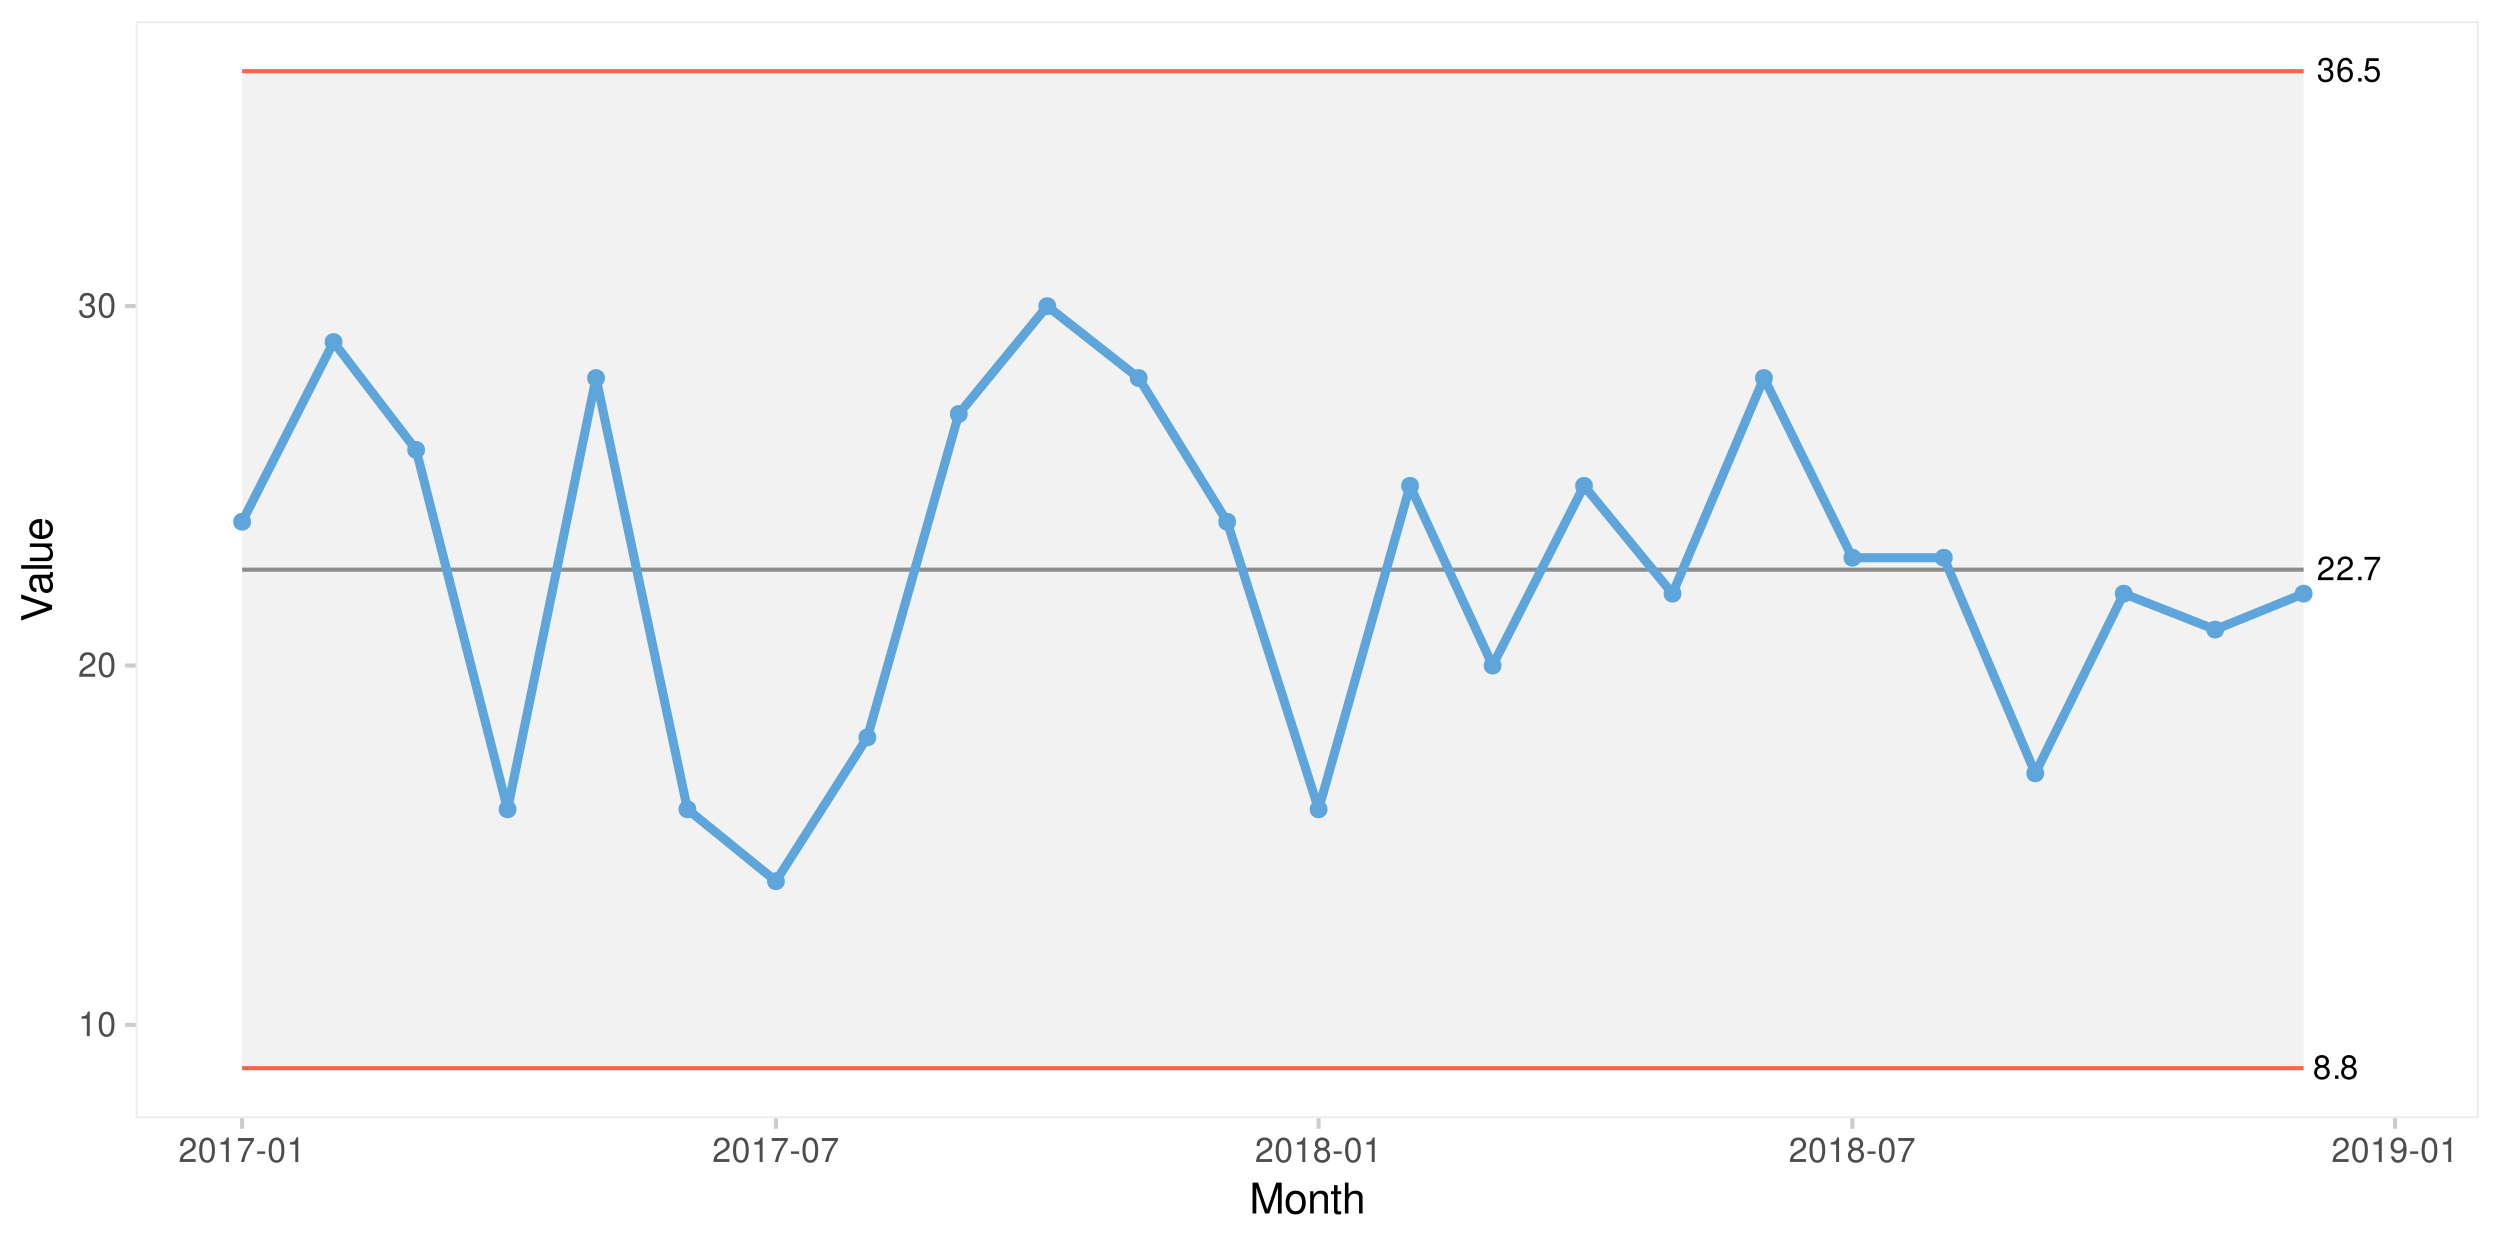
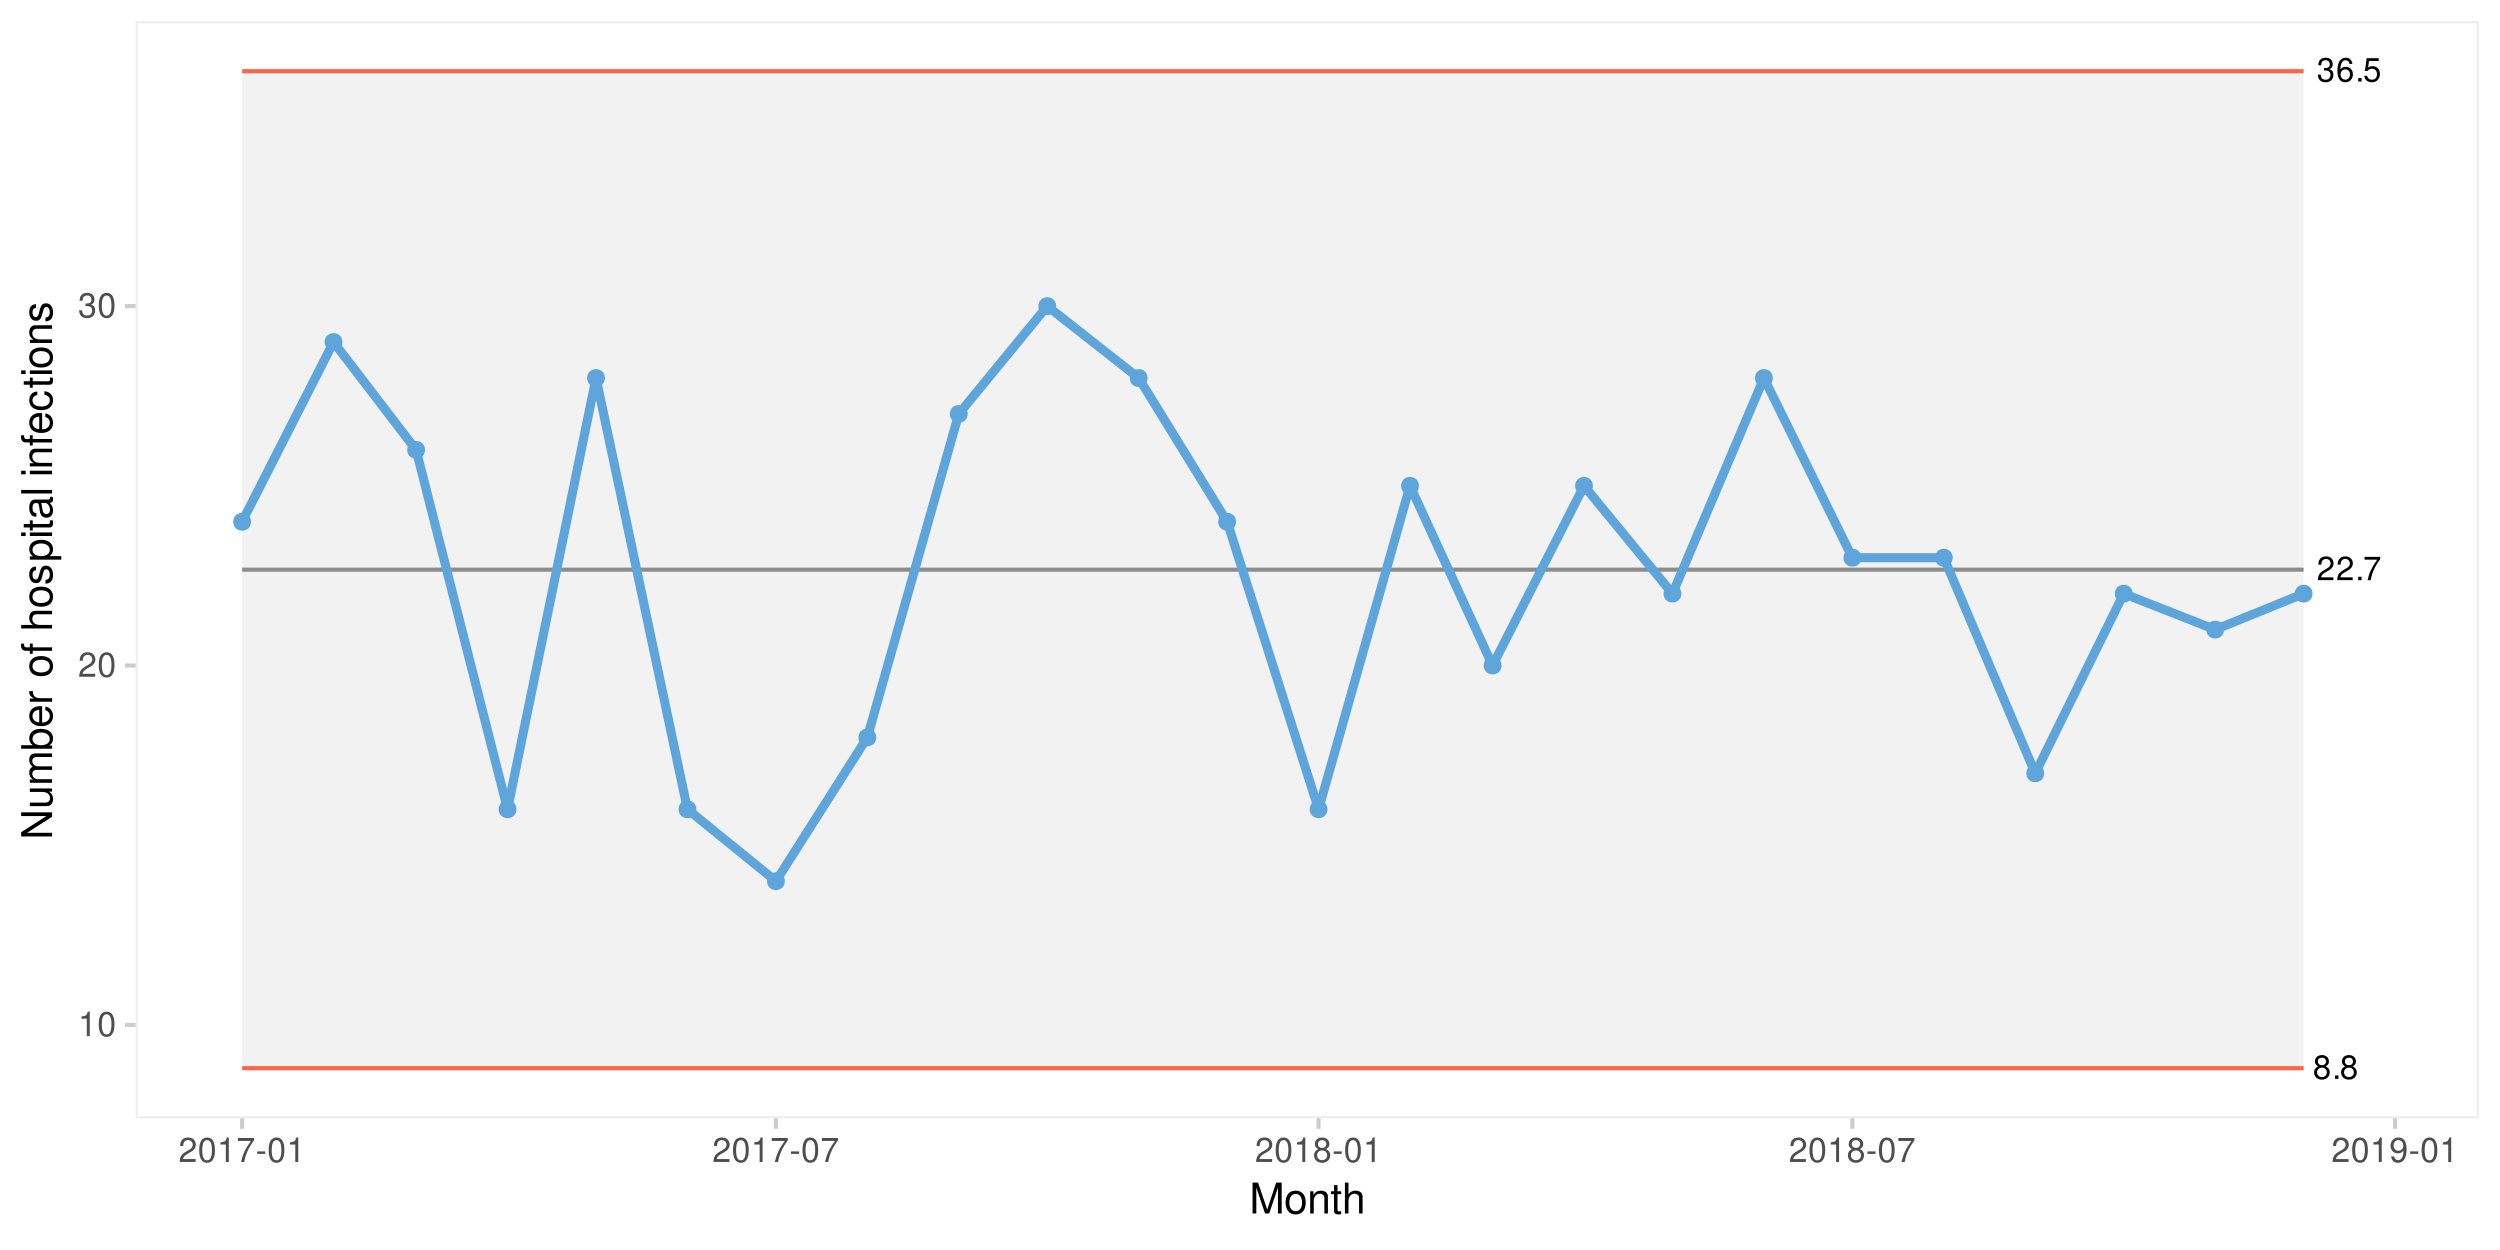
<svg xmlns="http://www.w3.org/2000/svg" xmlns:xlink="http://www.w3.org/1999/xlink" width="648" height="324" viewBox="0 0 648 324">
  <defs>
    <g>
      <g id="glyph-0-0">
        <path d="M 3.328 -3.25 C 3.969 -3.641 4.156 -3.938 4.156 -4.516 C 4.156 -5.5 3.422 -6.172 2.344 -6.172 C 1.281 -6.172 0.531 -5.5 0.531 -4.531 C 0.531 -3.938 0.719 -3.641 1.344 -3.25 C 0.656 -2.906 0.312 -2.391 0.312 -1.719 C 0.312 -0.594 1.141 0.203 2.344 0.203 C 3.547 0.203 4.375 -0.594 4.375 -1.719 C 4.375 -2.391 4.031 -2.906 3.328 -3.25 Z M 2.344 -5.5 C 2.984 -5.5 3.391 -5.125 3.391 -4.5 C 3.391 -3.922 2.984 -3.547 2.344 -3.547 C 1.703 -3.547 1.297 -3.922 1.297 -4.516 C 1.297 -5.125 1.703 -5.5 2.344 -5.5 Z M 2.344 -2.906 C 3.094 -2.906 3.609 -2.422 3.609 -1.703 C 3.609 -0.953 3.109 -0.469 2.328 -0.469 C 1.594 -0.469 1.078 -0.969 1.078 -1.688 C 1.078 -2.422 1.594 -2.906 2.344 -2.906 Z M 2.344 -2.906 " />
      </g>
      <g id="glyph-0-1">
        <path d="M 1.625 -0.891 L 0.75 -0.891 L 0.75 0 L 1.625 0 Z M 1.625 -0.891 " />
      </g>
      <g id="glyph-0-2">
        <path d="M 1.891 -2.844 L 2.297 -2.844 C 3.109 -2.844 3.547 -2.453 3.547 -1.719 C 3.547 -0.938 3.078 -0.469 2.297 -0.469 C 1.469 -0.469 1.078 -0.891 1.031 -1.797 L 0.266 -1.797 C 0.312 -1.297 0.391 -0.969 0.531 -0.703 C 0.859 -0.109 1.438 0.203 2.266 0.203 C 3.516 0.203 4.312 -0.547 4.312 -1.719 C 4.312 -2.516 4.016 -2.938 3.297 -3.188 C 3.859 -3.422 4.141 -3.844 4.141 -4.469 C 4.141 -5.531 3.453 -6.172 2.297 -6.172 C 1.078 -6.172 0.422 -5.484 0.406 -4.188 L 1.156 -4.188 C 1.156 -4.562 1.188 -4.766 1.281 -4.953 C 1.453 -5.312 1.828 -5.516 2.297 -5.516 C 2.969 -5.516 3.375 -5.109 3.375 -4.438 C 3.375 -4.016 3.219 -3.75 2.891 -3.594 C 2.672 -3.516 2.406 -3.484 1.891 -3.469 Z M 1.891 -2.844 " />
      </g>
      <g id="glyph-0-3">
        <path d="M 4.25 -4.562 C 4.109 -5.578 3.453 -6.172 2.531 -6.172 C 1.875 -6.172 1.266 -5.844 0.906 -5.297 C 0.531 -4.688 0.359 -3.938 0.359 -2.812 C 0.359 -1.781 0.516 -1.125 0.875 -0.578 C 1.203 -0.062 1.734 0.203 2.391 0.203 C 3.547 0.203 4.375 -0.672 4.375 -1.875 C 4.375 -3 3.609 -3.812 2.531 -3.812 C 1.922 -3.812 1.453 -3.578 1.141 -3.125 C 1.141 -4.656 1.625 -5.5 2.484 -5.5 C 3.016 -5.5 3.375 -5.156 3.5 -4.562 Z M 2.438 -3.141 C 3.156 -3.141 3.609 -2.625 3.609 -1.812 C 3.609 -1.031 3.094 -0.469 2.406 -0.469 C 1.703 -0.469 1.172 -1.062 1.172 -1.844 C 1.172 -2.609 1.688 -3.141 2.438 -3.141 Z M 2.438 -3.141 " />
      </g>
      <g id="glyph-0-4">
        <path d="M 4.062 -6.047 L 0.938 -6.047 L 0.484 -2.75 L 1.172 -2.75 C 1.531 -3.172 1.812 -3.312 2.297 -3.312 C 3.109 -3.312 3.609 -2.766 3.609 -1.875 C 3.609 -1 3.109 -0.469 2.281 -0.469 C 1.625 -0.469 1.234 -0.797 1.047 -1.484 L 0.297 -1.484 C 0.406 -0.984 0.484 -0.75 0.672 -0.531 C 1 -0.062 1.625 0.203 2.297 0.203 C 3.531 0.203 4.375 -0.688 4.375 -1.969 C 4.375 -3.172 3.578 -3.984 2.422 -3.984 C 2 -3.984 1.656 -3.875 1.312 -3.625 L 1.547 -5.312 L 4.062 -5.312 Z M 4.062 -6.047 " />
      </g>
      <g id="glyph-0-5">
        <path d="M 4.312 -0.75 L 1.141 -0.75 C 1.219 -1.25 1.484 -1.578 2.234 -2.031 L 3.078 -2.516 C 3.922 -2.984 4.359 -3.609 4.359 -4.375 C 4.359 -4.875 4.156 -5.359 3.797 -5.688 C 3.438 -6.016 3 -6.172 2.422 -6.172 C 1.656 -6.172 1.078 -5.891 0.75 -5.359 C 0.531 -5.047 0.438 -4.656 0.422 -4.031 L 1.172 -4.031 C 1.203 -4.453 1.25 -4.703 1.359 -4.906 C 1.547 -5.281 1.938 -5.516 2.391 -5.516 C 3.078 -5.516 3.594 -5.016 3.594 -4.344 C 3.594 -3.859 3.312 -3.422 2.766 -3.125 L 1.984 -2.656 C 0.719 -1.938 0.359 -1.359 0.297 -0.016 L 4.312 -0.016 Z M 4.312 -0.75 " />
      </g>
      <g id="glyph-0-6">
        <path d="M 4.438 -6.047 L 0.391 -6.047 L 0.391 -5.312 L 3.656 -5.312 C 2.219 -3.25 1.625 -1.984 1.172 0 L 1.984 0 C 2.312 -1.938 3.078 -3.594 4.438 -5.422 Z M 4.438 -6.047 " />
      </g>
      <g id="glyph-1-0">
        <path d="M 2.281 -4.531 L 2.281 0 L 3.047 0 L 3.047 -6.359 L 2.547 -6.359 C 2.266 -5.391 2.094 -5.25 0.891 -5.094 L 0.891 -4.531 Z M 2.281 -4.531 " />
      </g>
      <g id="glyph-1-1">
        <path d="M 2.422 -6.359 C 1.844 -6.359 1.312 -6.094 0.984 -5.672 C 0.578 -5.109 0.375 -4.25 0.375 -3.078 C 0.375 -0.938 1.078 0.203 2.422 0.203 C 3.734 0.203 4.453 -0.938 4.453 -3.031 C 4.453 -4.25 4.266 -5.078 3.859 -5.672 C 3.531 -6.109 3.016 -6.359 2.422 -6.359 Z M 2.422 -5.672 C 3.25 -5.672 3.672 -4.828 3.672 -3.094 C 3.672 -1.281 3.266 -0.438 2.406 -0.438 C 1.578 -0.438 1.172 -1.312 1.172 -3.062 C 1.172 -4.828 1.578 -5.672 2.422 -5.672 Z M 2.422 -5.672 " />
      </g>
      <g id="glyph-1-2">
        <path d="M 4.453 -0.766 L 1.172 -0.766 C 1.25 -1.297 1.531 -1.625 2.297 -2.094 L 3.172 -2.594 C 4.047 -3.062 4.5 -3.719 4.5 -4.5 C 4.5 -5.031 4.281 -5.531 3.922 -5.875 C 3.547 -6.203 3.094 -6.359 2.5 -6.359 C 1.703 -6.359 1.125 -6.078 0.781 -5.531 C 0.547 -5.203 0.453 -4.797 0.438 -4.156 L 1.219 -4.156 C 1.234 -4.594 1.297 -4.844 1.406 -5.062 C 1.594 -5.438 2 -5.688 2.469 -5.688 C 3.172 -5.688 3.703 -5.172 3.703 -4.484 C 3.703 -3.969 3.406 -3.531 2.859 -3.219 L 2.047 -2.75 C 0.75 -2 0.375 -1.406 0.297 -0.016 L 4.453 -0.016 Z M 4.453 -0.766 " />
      </g>
      <g id="glyph-1-3">
        <path d="M 1.938 -2.922 L 2.359 -2.922 C 3.203 -2.922 3.656 -2.531 3.656 -1.766 C 3.656 -0.969 3.172 -0.484 2.375 -0.484 C 1.516 -0.484 1.109 -0.922 1.062 -1.844 L 0.281 -1.844 C 0.312 -1.344 0.406 -1 0.547 -0.719 C 0.875 -0.109 1.484 0.203 2.344 0.203 C 3.625 0.203 4.453 -0.578 4.453 -1.781 C 4.453 -2.594 4.141 -3.031 3.391 -3.297 C 3.969 -3.531 4.266 -3.969 4.266 -4.609 C 4.266 -5.703 3.547 -6.359 2.359 -6.359 C 1.109 -6.359 0.438 -5.656 0.406 -4.312 L 1.188 -4.312 C 1.203 -4.703 1.234 -4.922 1.328 -5.109 C 1.5 -5.469 1.891 -5.688 2.375 -5.688 C 3.062 -5.688 3.469 -5.266 3.469 -4.578 C 3.469 -4.141 3.312 -3.859 2.969 -3.719 C 2.766 -3.625 2.484 -3.594 1.938 -3.578 Z M 1.938 -2.922 " />
      </g>
      <g id="glyph-1-4">
        <path d="M 4.578 -6.234 L 0.406 -6.234 L 0.406 -5.469 L 3.781 -5.469 C 2.281 -3.359 1.688 -2.047 1.219 0 L 2.047 0 C 2.391 -2 3.172 -3.719 4.578 -5.594 Z M 4.578 -6.234 " />
      </g>
      <g id="glyph-1-5">
        <path d="M 2.5 -2.75 L 0.406 -2.75 L 0.406 -2.109 L 2.5 -2.109 Z M 2.5 -2.75 " />
      </g>
      <g id="glyph-1-6">
        <path d="M 3.438 -3.359 C 4.094 -3.75 4.297 -4.062 4.297 -4.656 C 4.297 -5.672 3.531 -6.359 2.422 -6.359 C 1.312 -6.359 0.547 -5.672 0.547 -4.672 C 0.547 -4.062 0.75 -3.75 1.391 -3.359 C 0.672 -2.984 0.328 -2.469 0.328 -1.766 C 0.328 -0.609 1.172 0.203 2.422 0.203 C 3.656 0.203 4.516 -0.609 4.516 -1.766 C 4.516 -2.469 4.156 -2.984 3.438 -3.359 Z M 2.422 -5.672 C 3.078 -5.672 3.5 -5.281 3.5 -4.641 C 3.5 -4.047 3.062 -3.656 2.422 -3.656 C 1.766 -3.656 1.344 -4.047 1.344 -4.656 C 1.344 -5.281 1.766 -5.672 2.422 -5.672 Z M 2.422 -3 C 3.188 -3 3.719 -2.484 3.719 -1.75 C 3.719 -0.984 3.203 -0.484 2.406 -0.484 C 1.641 -0.484 1.125 -1 1.125 -1.734 C 1.125 -2.5 1.641 -3 2.422 -3 Z M 2.422 -3 " />
      </g>
      <g id="glyph-1-7">
        <path d="M 0.469 -1.453 C 0.609 -0.406 1.281 0.203 2.234 0.203 C 2.922 0.203 3.547 -0.125 3.922 -0.703 C 4.297 -1.328 4.484 -2.109 4.484 -3.25 C 4.484 -4.328 4.312 -5 3.953 -5.562 C 3.609 -6.094 3.062 -6.359 2.375 -6.359 C 1.188 -6.359 0.328 -5.469 0.328 -4.234 C 0.328 -3.062 1.125 -2.25 2.25 -2.25 C 2.844 -2.25 3.281 -2.453 3.672 -2.938 C 3.672 -1.359 3.172 -0.484 2.281 -0.484 C 1.734 -0.484 1.359 -0.828 1.234 -1.453 Z M 2.359 -5.688 C 3.094 -5.688 3.641 -5.078 3.641 -4.25 C 3.641 -3.469 3.109 -2.922 2.344 -2.922 C 1.594 -2.922 1.125 -3.453 1.125 -4.297 C 1.125 -5.109 1.641 -5.688 2.359 -5.688 Z M 2.359 -5.688 " />
      </g>
      <g id="glyph-2-0">
        <path d="M 5.141 0 L 7.406 -6.719 L 7.406 0 L 8.375 0 L 8.375 -8.016 L 6.953 -8.016 L 4.625 -1.031 L 2.25 -8.016 L 0.828 -8.016 L 0.828 0 L 1.797 0 L 1.797 -6.719 L 4.062 0 Z M 5.141 0 " />
      </g>
      <g id="glyph-2-1">
        <path d="M 2.984 -5.922 C 1.359 -5.922 0.391 -4.781 0.391 -2.844 C 0.391 -0.891 1.359 0.25 3 0.25 C 4.625 0.25 5.609 -0.906 5.609 -2.797 C 5.609 -4.797 4.656 -5.922 2.984 -5.922 Z M 3 -5.078 C 4.031 -5.078 4.656 -4.234 4.656 -2.812 C 4.656 -1.438 4.016 -0.594 3 -0.594 C 1.984 -0.594 1.359 -1.438 1.359 -2.844 C 1.359 -4.234 1.984 -5.078 3 -5.078 Z M 3 -5.078 " />
      </g>
      <g id="glyph-2-2">
        <path d="M 0.766 -5.766 L 0.766 0 L 1.688 0 L 1.688 -3.172 C 1.688 -4.359 2.312 -5.125 3.25 -5.125 C 3.984 -5.125 4.438 -4.688 4.438 -4 L 4.438 0 L 5.359 0 L 5.359 -4.359 C 5.359 -5.312 4.641 -5.922 3.531 -5.922 C 2.672 -5.922 2.125 -5.594 1.609 -4.797 L 1.609 -5.766 Z M 0.766 -5.766 " />
      </g>
      <g id="glyph-2-3">
        <path d="M 2.797 -5.766 L 1.844 -5.766 L 1.844 -7.344 L 0.938 -7.344 L 0.938 -5.766 L 0.156 -5.766 L 0.156 -5.016 L 0.938 -5.016 L 0.938 -0.656 C 0.938 -0.062 1.328 0.25 2.047 0.25 C 2.281 0.25 2.484 0.234 2.797 0.172 L 2.797 -0.594 C 2.656 -0.562 2.547 -0.547 2.359 -0.547 C 1.953 -0.547 1.844 -0.656 1.844 -1.062 L 1.844 -5.016 L 2.797 -5.016 Z M 2.797 -5.766 " />
      </g>
      <g id="glyph-2-4">
        <path d="M 0.766 -8.016 L 0.766 0 L 1.688 0 L 1.688 -3.172 C 1.688 -4.359 2.297 -5.125 3.25 -5.125 C 3.547 -5.125 3.844 -5.031 4.062 -4.875 C 4.328 -4.672 4.438 -4.406 4.438 -4 L 4.438 0 L 5.344 0 L 5.344 -4.359 C 5.344 -5.328 4.656 -5.922 3.531 -5.922 C 2.719 -5.922 2.219 -5.672 1.688 -4.969 L 1.688 -8.016 Z M 0.766 -8.016 " />
      </g>
      <g id="glyph-3-0">
-         <path d="M 0 -4.312 L -8.016 -7.094 L -8.016 -6 L -1.234 -3.781 L -8.016 -1.438 L -8.016 -0.328 L 0 -3.219 Z M 0 -4.312 " />
+         <path d="M -8.016 -7.109 L -8.016 -6.141 L -1.469 -6.141 L -8.016 -1.953 L -8.016 -0.844 L 0 -0.844 L 0 -1.797 L -6.5 -1.797 L 0 -5.953 L 0 -7.109 Z M -8.016 -7.109 " />
      </g>
      <g id="glyph-3-1">
-         <path d="M -0.531 -5.891 C -0.516 -5.781 -0.516 -5.734 -0.516 -5.688 C -0.516 -5.375 -0.688 -5.188 -0.969 -5.188 L -4.359 -5.188 C -5.375 -5.188 -5.922 -4.438 -5.922 -3.031 C -5.922 -2.172 -5.688 -1.5 -5.266 -1.109 C -4.969 -0.844 -4.625 -0.734 -4.062 -0.719 L -4.062 -1.641 C -4.766 -1.719 -5.078 -2.141 -5.078 -2.984 C -5.078 -3.828 -4.781 -4.281 -4.219 -4.281 L -3.984 -4.281 C -3.594 -4.266 -3.438 -4.062 -3.344 -3.328 C -3.172 -2.031 -3.141 -1.828 -2.984 -1.469 C -2.703 -0.797 -2.203 -0.469 -1.453 -0.469 C -0.406 -0.469 0.25 -1.188 0.25 -2.359 C 0.25 -3.078 0 -3.656 -0.594 -4.312 C 0 -4.375 0.25 -4.656 0.25 -5.266 C 0.25 -5.453 0.234 -5.578 0.156 -5.891 Z M -1.812 -4.281 C -1.5 -4.281 -1.312 -4.188 -1.062 -3.922 C -0.719 -3.547 -0.547 -3.094 -0.547 -2.547 C -0.547 -1.844 -0.891 -1.422 -1.469 -1.422 C -2.078 -1.422 -2.391 -1.812 -2.531 -2.812 C -2.656 -3.781 -2.703 -3.969 -2.844 -4.281 Z M -1.812 -4.281 " />
+         <path d="M 0 -5.297 L -5.766 -5.297 L -5.766 -4.391 L -2.5 -4.391 C -1.312 -4.391 -0.547 -3.766 -0.547 -2.812 C -0.547 -2.094 -0.984 -1.625 -1.688 -1.625 L -5.766 -1.625 L -5.766 -0.719 L -1.312 -0.719 C -0.359 -0.719 0.25 -1.438 0.25 -2.547 C 0.25 -3.406 -0.047 -3.938 -0.797 -4.484 L 0 -4.484 Z M 0 -5.297 " />
      </g>
      <g id="glyph-3-2">
-         <path d="M -8.016 -1.672 L -8.016 -0.75 L 0 -0.75 L 0 -1.672 Z M -8.016 -1.672 " />
+         <path d="M -5.766 -0.766 L 0 -0.766 L 0 -1.688 L -3.625 -1.688 C -4.453 -1.688 -5.125 -2.297 -5.125 -3.047 C -5.125 -3.734 -4.703 -4.109 -3.969 -4.109 L 0 -4.109 L 0 -5.031 L -3.625 -5.031 C -4.453 -5.031 -5.125 -5.641 -5.125 -6.391 C -5.125 -7.062 -4.703 -7.453 -3.969 -7.453 L 0 -7.453 L 0 -8.375 L -4.328 -8.375 C -5.359 -8.375 -5.922 -7.781 -5.922 -6.703 C -5.922 -5.938 -5.703 -5.484 -5.047 -4.938 C -5.672 -4.594 -5.922 -4.141 -5.922 -3.391 C -5.922 -2.625 -5.641 -2.094 -4.953 -1.609 L -5.766 -1.609 Z M -5.766 -0.766 " />
      </g>
      <g id="glyph-3-3">
-         <path d="M 0 -5.297 L -5.766 -5.297 L -5.766 -4.391 L -2.5 -4.391 C -1.312 -4.391 -0.547 -3.766 -0.547 -2.812 C -0.547 -2.094 -0.984 -1.625 -1.688 -1.625 L -5.766 -1.625 L -5.766 -0.719 L -1.312 -0.719 C -0.359 -0.719 0.25 -1.438 0.25 -2.547 C 0.25 -3.406 -0.047 -3.938 -0.797 -4.484 L 0 -4.484 Z M 0 -5.297 " />
+         <path d="M -8.016 -0.594 L 0 -0.594 L 0 -1.422 L -0.734 -1.422 C -0.062 -1.859 0.25 -2.438 0.25 -3.25 C 0.25 -4.766 -0.984 -5.75 -2.906 -5.75 C -4.781 -5.75 -5.922 -4.812 -5.922 -3.281 C -5.922 -2.5 -5.625 -1.938 -4.984 -1.5 L -8.016 -1.5 Z M -5.078 -3.109 C -5.078 -4.141 -4.188 -4.797 -2.812 -4.797 C -1.5 -4.797 -0.609 -4.109 -0.609 -3.109 C -0.609 -2.141 -1.484 -1.5 -2.844 -1.5 C -4.188 -1.5 -5.078 -2.141 -5.078 -3.109 Z M -5.078 -3.109 " />
      </g>
      <g id="glyph-3-4">
        <path d="M -2.578 -5.641 C -3.453 -5.641 -3.984 -5.578 -4.406 -5.406 C -5.359 -5.031 -5.922 -4.156 -5.922 -3.078 C -5.922 -1.469 -4.703 -0.438 -2.812 -0.438 C -0.906 -0.438 0.25 -1.438 0.25 -3.062 C 0.25 -4.375 -0.5 -5.297 -1.75 -5.516 L -1.75 -4.594 C -0.984 -4.344 -0.594 -3.828 -0.594 -3.094 C -0.594 -2.516 -0.859 -2.016 -1.344 -1.703 C -1.672 -1.484 -2 -1.406 -2.578 -1.391 Z M -3.328 -1.422 C -4.391 -1.5 -5.078 -2.141 -5.078 -3.062 C -5.078 -4 -4.359 -4.656 -3.328 -4.656 Z M -3.328 -1.422 " />
+       </g>
+       <g id="glyph-3-5">
+         <path d="M -5.766 -0.766 L 0 -0.766 L 0 -1.688 L -2.984 -1.688 C -4.375 -1.688 -5 -2.266 -4.969 -3.531 L -5.891 -3.531 C -5.922 -3.375 -5.922 -3.281 -5.922 -3.172 C -5.922 -2.578 -5.578 -2.141 -4.719 -1.609 L -5.766 -1.609 Z M -5.766 -0.766 " />
+       </g>
+       <g id="glyph-3-6">
+ </g>
+       <g id="glyph-3-7">
+         <path d="M -5.922 -2.984 C -5.922 -1.359 -4.781 -0.391 -2.844 -0.391 C -0.891 -0.391 0.25 -1.359 0.25 -3 C 0.25 -4.625 -0.906 -5.609 -2.797 -5.609 C -4.797 -5.609 -5.922 -4.656 -5.922 -2.984 Z M -5.078 -3 C -5.078 -4.031 -4.234 -4.656 -2.812 -4.656 C -1.438 -4.656 -0.594 -4.016 -0.594 -3 C -0.594 -1.984 -1.438 -1.359 -2.844 -1.359 C -4.234 -1.359 -5.078 -1.984 -5.078 -3 Z M -5.078 -3 " />
+       </g>
+       <g id="glyph-3-8">
+         <path d="M -5.766 -2.844 L -5.766 -1.875 L -6.672 -1.875 C -7.047 -1.875 -7.25 -2.094 -7.25 -2.516 C -7.25 -2.594 -7.25 -2.625 -7.234 -2.844 L -8 -2.844 C -8.047 -2.625 -8.047 -2.516 -8.047 -2.328 C -8.047 -1.469 -7.562 -0.969 -6.75 -0.969 L -5.766 -0.969 L -5.766 -0.203 L -5.016 -0.203 L -5.016 -0.969 L 0 -0.969 L 0 -1.875 L -5.016 -1.875 L -5.016 -2.844 Z M -5.766 -2.844 " />
+       </g>
+       <g id="glyph-3-9">
+         <path d="M -8.016 -0.766 L 0 -0.766 L 0 -1.688 L -3.172 -1.688 C -4.359 -1.688 -5.125 -2.297 -5.125 -3.25 C -5.125 -3.547 -5.031 -3.844 -4.875 -4.062 C -4.672 -4.328 -4.406 -4.438 -4 -4.438 L 0 -4.438 L 0 -5.344 L -4.359 -5.344 C -5.328 -5.344 -5.922 -4.656 -5.922 -3.531 C -5.922 -2.719 -5.672 -2.219 -4.969 -1.688 L -8.016 -1.688 Z M -8.016 -0.766 " />
+       </g>
+       <g id="glyph-3-10">
+         <path d="M -4.156 -4.812 C -5.297 -4.812 -5.922 -4.062 -5.922 -2.734 C -5.922 -1.391 -5.234 -0.516 -4.172 -0.516 C -3.266 -0.516 -2.844 -0.984 -2.516 -2.344 L -2.297 -3.203 C -2.141 -3.844 -1.906 -4.094 -1.5 -4.094 C -0.953 -4.094 -0.594 -3.547 -0.594 -2.75 C -0.594 -2.25 -0.734 -1.844 -0.984 -1.609 C -1.141 -1.469 -1.312 -1.391 -1.719 -1.344 L -1.719 -0.375 C -0.391 -0.422 0.25 -1.172 0.25 -2.672 C 0.25 -4.125 -0.469 -5.047 -1.578 -5.047 C -2.438 -5.047 -2.906 -4.562 -3.172 -3.422 L -3.391 -2.547 C -3.562 -1.797 -3.812 -1.469 -4.219 -1.469 C -4.75 -1.469 -5.078 -1.953 -5.078 -2.688 C -5.078 -3.438 -4.766 -3.828 -4.156 -3.844 Z M -4.156 -4.812 " />
+       </g>
+       <g id="glyph-3-11">
+         <path d="M 2.391 -0.594 L 2.391 -1.516 L -0.609 -1.516 C -0.016 -2 0.25 -2.547 0.25 -3.281 C 0.25 -4.781 -0.953 -5.75 -2.781 -5.75 C -4.719 -5.75 -5.922 -4.812 -5.922 -3.281 C -5.922 -2.5 -5.578 -1.875 -4.891 -1.438 L -5.766 -1.438 L -5.766 -0.594 Z M -5.078 -3.125 C -5.078 -4.141 -4.188 -4.797 -2.812 -4.797 C -1.5 -4.797 -0.609 -4.125 -0.609 -3.125 C -0.609 -2.141 -1.484 -1.516 -2.844 -1.516 C -4.188 -1.516 -5.078 -2.141 -5.078 -3.125 Z M -5.078 -3.125 " />
+       </g>
+       <g id="glyph-3-12">
+         <path d="M -5.766 -1.656 L -5.766 -0.734 L 0 -0.734 L 0 -1.656 Z M -8.016 -1.656 L -8.016 -0.719 L -6.859 -0.719 L -6.859 -1.656 Z M -8.016 -1.656 " />
+       </g>
+       <g id="glyph-3-13">
+         <path d="M -5.766 -2.797 L -5.766 -1.844 L -7.344 -1.844 L -7.344 -0.938 L -5.766 -0.938 L -5.766 -0.156 L -5.016 -0.156 L -5.016 -0.938 L -0.656 -0.938 C -0.062 -0.938 0.25 -1.328 0.25 -2.047 C 0.25 -2.281 0.234 -2.484 0.172 -2.797 L -0.594 -2.797 C -0.562 -2.656 -0.547 -2.547 -0.547 -2.359 C -0.547 -1.953 -0.656 -1.844 -1.062 -1.844 L -5.016 -1.844 L -5.016 -2.797 Z M -5.766 -2.797 " />
+       </g>
+       <g id="glyph-3-14">
+         <path d="M -0.531 -5.891 C -0.516 -5.781 -0.516 -5.734 -0.516 -5.688 C -0.516 -5.375 -0.688 -5.188 -0.969 -5.188 L -4.359 -5.188 C -5.375 -5.188 -5.922 -4.438 -5.922 -3.031 C -5.922 -2.172 -5.688 -1.5 -5.266 -1.109 C -4.969 -0.844 -4.625 -0.734 -4.062 -0.719 L -4.062 -1.641 C -4.766 -1.719 -5.078 -2.141 -5.078 -2.984 C -5.078 -3.828 -4.781 -4.281 -4.219 -4.281 L -3.984 -4.281 C -3.594 -4.266 -3.438 -4.062 -3.344 -3.328 C -3.172 -2.031 -3.141 -1.828 -2.984 -1.469 C -2.703 -0.797 -2.203 -0.469 -1.453 -0.469 C -0.406 -0.469 0.25 -1.188 0.25 -2.359 C 0.25 -3.078 0 -3.656 -0.594 -4.312 C 0 -4.375 0.25 -4.656 0.25 -5.266 C 0.25 -5.453 0.234 -5.578 0.156 -5.891 Z M -1.812 -4.281 C -1.5 -4.281 -1.312 -4.188 -1.062 -3.922 C -0.719 -3.547 -0.547 -3.094 -0.547 -2.547 C -0.547 -1.844 -0.891 -1.422 -1.469 -1.422 C -2.078 -1.422 -2.391 -1.812 -2.531 -2.812 C -2.656 -3.781 -2.703 -3.969 -2.844 -4.281 Z M -1.812 -4.281 " />
+       </g>
+       <g id="glyph-3-15">
+         <path d="M -8.016 -1.672 L -8.016 -0.75 L 0 -0.75 L 0 -1.672 Z M -8.016 -1.672 " />
+       </g>
+       <g id="glyph-3-16">
+         <path d="M -5.766 -0.766 L 0 -0.766 L 0 -1.688 L -3.172 -1.688 C -4.359 -1.688 -5.125 -2.312 -5.125 -3.25 C -5.125 -3.984 -4.688 -4.438 -4 -4.438 L 0 -4.438 L 0 -5.359 L -4.359 -5.359 C -5.312 -5.359 -5.922 -4.641 -5.922 -3.531 C -5.922 -2.672 -5.594 -2.125 -4.797 -1.609 L -5.766 -1.609 Z M -5.766 -0.766 " />
+       </g>
+       <g id="glyph-3-17">
+         <path d="M -3.828 -5.188 C -4.391 -5.141 -4.75 -5.016 -5.078 -4.797 C -5.609 -4.406 -5.922 -3.703 -5.922 -2.906 C -5.922 -1.344 -4.703 -0.344 -2.781 -0.344 C -0.922 -0.344 0.25 -1.328 0.25 -2.891 C 0.25 -4.266 -0.578 -5.141 -1.984 -5.25 L -1.984 -4.328 C -1.062 -4.172 -0.594 -3.703 -0.594 -2.922 C -0.594 -1.906 -1.422 -1.297 -2.781 -1.297 C -4.219 -1.297 -5.078 -1.891 -5.078 -2.891 C -5.078 -3.656 -4.625 -4.141 -3.828 -4.25 Z M -3.828 -5.188 " />
      </g>
    </g>
    <clipPath id="clip-0">
      <path clip-rule="nonzero" d="M 35.152 5.48 L 642.523 5.48 L 642.523 289.852 L 35.152 289.852 Z M 35.152 5.48 " />
    </clipPath>
    <clipPath id="clip-1">
      <path clip-rule="nonzero" d="M 35.152 5.48 L 642.523 5.48 L 642.523 289.852 L 35.152 289.852 Z M 35.152 5.48 " />
    </clipPath>
  </defs>
  <rect x="-64.8" y="-32.4" width="777.6" height="388.8" fill="rgb(100%, 100%, 100%)" fill-opacity="1" />
  <rect x="-64.8" y="-32.4" width="777.6" height="388.8" fill="rgb(100%, 100%, 100%)" fill-opacity="1" />
  <path fill="none" stroke-width="1.067" stroke-linecap="round" stroke-linejoin="round" stroke="rgb(100%, 100%, 100%)" stroke-opacity="1" stroke-miterlimit="10" d="M 0 324 L 648 324 L 648 0 L 0 0 Z M 0 324 " />
  <g clip-path="url(#clip-0)">
    <path fill-rule="nonzero" fill="rgb(100%, 100%, 100%)" fill-opacity="1" d="M 35.152 289.848 L 642.523 289.848 L 642.523 5.477 L 35.152 5.477 Z M 35.152 289.848 " />
  </g>
  <path fill-rule="nonzero" fill="rgb(87.059%, 87.059%, 87.059%)" fill-opacity="0.4" d="M 62.758 18.406 L 597.102 18.406 L 597.102 276.922 L 62.758 276.922 Z M 62.758 18.406 " />
  <path fill="none" stroke-width="1.067" stroke-linecap="butt" stroke-linejoin="round" stroke="rgb(54.902%, 54.902%, 54.902%)" stroke-opacity="1" stroke-miterlimit="10" d="M 62.758 147.664 L 597.102 147.664 " />
  <path fill="none" stroke-width="2.347" stroke-linecap="butt" stroke-linejoin="round" stroke="rgb(36.471%, 64.706%, 85.49%)" stroke-opacity="1" stroke-miterlimit="10" d="M 62.758 135.242 L 86.457 88.668 L 107.859 116.613 L 131.559 209.766 L 154.492 97.984 L 178.188 209.766 L 201.121 228.398 L 224.82 191.137 L 248.516 107.297 L 271.449 79.352 L 295.148 97.984 L 318.082 135.242 L 341.777 209.766 L 365.477 125.93 L 386.879 172.504 L 410.578 125.93 L 433.512 153.875 L 457.211 97.984 L 480.141 144.559 L 503.84 144.559 L 527.539 200.449 L 550.469 153.875 L 574.168 163.191 L 597.102 153.875 " />
  <path fill-rule="nonzero" fill="rgb(36.471%, 64.706%, 85.49%)" fill-opacity="1" stroke-width="0.709" stroke-linecap="round" stroke-linejoin="round" stroke="rgb(36.471%, 64.706%, 85.49%)" stroke-opacity="1" stroke-miterlimit="10" d="M 64.715 135.242 C 64.715 137.852 60.805 137.852 60.805 135.242 C 60.805 132.637 64.715 132.637 64.715 135.242 " />
  <path fill-rule="nonzero" fill="rgb(36.471%, 64.706%, 85.49%)" fill-opacity="1" stroke-width="0.709" stroke-linecap="round" stroke-linejoin="round" stroke="rgb(36.471%, 64.706%, 85.49%)" stroke-opacity="1" stroke-miterlimit="10" d="M 88.41 88.668 C 88.41 91.273 84.5 91.273 84.5 88.668 C 84.5 86.062 88.41 86.062 88.41 88.668 " />
  <path fill-rule="nonzero" fill="rgb(36.471%, 64.706%, 85.49%)" fill-opacity="1" stroke-width="0.709" stroke-linecap="round" stroke-linejoin="round" stroke="rgb(36.471%, 64.706%, 85.49%)" stroke-opacity="1" stroke-miterlimit="10" d="M 109.816 116.613 C 109.816 119.219 105.906 119.219 105.906 116.613 C 105.906 114.008 109.816 114.008 109.816 116.613 " />
  <path fill-rule="nonzero" fill="rgb(36.471%, 64.706%, 85.49%)" fill-opacity="1" stroke-width="0.709" stroke-linecap="round" stroke-linejoin="round" stroke="rgb(36.471%, 64.706%, 85.49%)" stroke-opacity="1" stroke-miterlimit="10" d="M 133.512 209.766 C 133.512 212.371 129.602 212.371 129.602 209.766 C 129.602 207.16 133.512 207.16 133.512 209.766 " />
  <path fill-rule="nonzero" fill="rgb(36.471%, 64.706%, 85.49%)" fill-opacity="1" stroke-width="0.709" stroke-linecap="round" stroke-linejoin="round" stroke="rgb(36.471%, 64.706%, 85.49%)" stroke-opacity="1" stroke-miterlimit="10" d="M 156.445 97.984 C 156.445 100.59 152.535 100.59 152.535 97.984 C 152.535 95.375 156.445 95.375 156.445 97.984 " />
  <path fill-rule="nonzero" fill="rgb(36.471%, 64.706%, 85.49%)" fill-opacity="1" stroke-width="0.709" stroke-linecap="round" stroke-linejoin="round" stroke="rgb(36.471%, 64.706%, 85.49%)" stroke-opacity="1" stroke-miterlimit="10" d="M 180.145 209.766 C 180.145 212.371 176.234 212.371 176.234 209.766 C 176.234 207.16 180.145 207.16 180.145 209.766 " />
  <path fill-rule="nonzero" fill="rgb(36.471%, 64.706%, 85.49%)" fill-opacity="1" stroke-width="0.709" stroke-linecap="round" stroke-linejoin="round" stroke="rgb(36.471%, 64.706%, 85.49%)" stroke-opacity="1" stroke-miterlimit="10" d="M 203.078 228.398 C 203.078 231.004 199.168 231.004 199.168 228.398 C 199.168 225.789 203.078 225.789 203.078 228.398 " />
  <path fill-rule="nonzero" fill="rgb(36.471%, 64.706%, 85.49%)" fill-opacity="1" stroke-width="0.709" stroke-linecap="round" stroke-linejoin="round" stroke="rgb(36.471%, 64.706%, 85.49%)" stroke-opacity="1" stroke-miterlimit="10" d="M 226.773 191.137 C 226.773 193.742 222.863 193.742 222.863 191.137 C 222.863 188.527 226.773 188.527 226.773 191.137 " />
  <path fill-rule="nonzero" fill="rgb(36.471%, 64.706%, 85.49%)" fill-opacity="1" stroke-width="0.709" stroke-linecap="round" stroke-linejoin="round" stroke="rgb(36.471%, 64.706%, 85.49%)" stroke-opacity="1" stroke-miterlimit="10" d="M 250.473 107.297 C 250.473 109.906 246.562 109.906 246.562 107.297 C 246.562 104.691 250.473 104.691 250.473 107.297 " />
  <path fill-rule="nonzero" fill="rgb(36.471%, 64.706%, 85.49%)" fill-opacity="1" stroke-width="0.709" stroke-linecap="round" stroke-linejoin="round" stroke="rgb(36.471%, 64.706%, 85.49%)" stroke-opacity="1" stroke-miterlimit="10" d="M 273.406 79.352 C 273.406 81.957 269.496 81.957 269.496 79.352 C 269.496 76.746 273.406 76.746 273.406 79.352 " />
  <path fill-rule="nonzero" fill="rgb(36.471%, 64.706%, 85.49%)" fill-opacity="1" stroke-width="0.709" stroke-linecap="round" stroke-linejoin="round" stroke="rgb(36.471%, 64.706%, 85.49%)" stroke-opacity="1" stroke-miterlimit="10" d="M 297.102 97.984 C 297.102 100.59 293.191 100.59 293.191 97.984 C 293.191 95.375 297.102 95.375 297.102 97.984 " />
  <path fill-rule="nonzero" fill="rgb(36.471%, 64.706%, 85.49%)" fill-opacity="1" stroke-width="0.709" stroke-linecap="round" stroke-linejoin="round" stroke="rgb(36.471%, 64.706%, 85.49%)" stroke-opacity="1" stroke-miterlimit="10" d="M 320.035 135.242 C 320.035 137.852 316.125 137.852 316.125 135.242 C 316.125 132.637 320.035 132.637 320.035 135.242 " />
  <path fill-rule="nonzero" fill="rgb(36.471%, 64.706%, 85.49%)" fill-opacity="1" stroke-width="0.709" stroke-linecap="round" stroke-linejoin="round" stroke="rgb(36.471%, 64.706%, 85.49%)" stroke-opacity="1" stroke-miterlimit="10" d="M 343.734 209.766 C 343.734 212.371 339.824 212.371 339.824 209.766 C 339.824 207.16 343.734 207.16 343.734 209.766 " />
  <path fill-rule="nonzero" fill="rgb(36.471%, 64.706%, 85.49%)" fill-opacity="1" stroke-width="0.709" stroke-linecap="round" stroke-linejoin="round" stroke="rgb(36.471%, 64.706%, 85.49%)" stroke-opacity="1" stroke-miterlimit="10" d="M 367.43 125.93 C 367.43 128.535 363.523 128.535 363.523 125.93 C 363.523 123.324 367.43 123.324 367.43 125.93 " />
  <path fill-rule="nonzero" fill="rgb(36.471%, 64.706%, 85.49%)" fill-opacity="1" stroke-width="0.709" stroke-linecap="round" stroke-linejoin="round" stroke="rgb(36.471%, 64.706%, 85.49%)" stroke-opacity="1" stroke-miterlimit="10" d="M 388.836 172.504 C 388.836 175.113 384.926 175.113 384.926 172.504 C 384.926 169.898 388.836 169.898 388.836 172.504 " />
  <path fill-rule="nonzero" fill="rgb(36.471%, 64.706%, 85.49%)" fill-opacity="1" stroke-width="0.709" stroke-linecap="round" stroke-linejoin="round" stroke="rgb(36.471%, 64.706%, 85.49%)" stroke-opacity="1" stroke-miterlimit="10" d="M 412.531 125.93 C 412.531 128.535 408.625 128.535 408.625 125.93 C 408.625 123.324 412.531 123.324 412.531 125.93 " />
  <path fill-rule="nonzero" fill="rgb(36.471%, 64.706%, 85.49%)" fill-opacity="1" stroke-width="0.709" stroke-linecap="round" stroke-linejoin="round" stroke="rgb(36.471%, 64.706%, 85.49%)" stroke-opacity="1" stroke-miterlimit="10" d="M 435.465 153.875 C 435.465 156.48 431.555 156.48 431.555 153.875 C 431.555 151.27 435.465 151.27 435.465 153.875 " />
  <path fill-rule="nonzero" fill="rgb(36.471%, 64.706%, 85.49%)" fill-opacity="1" stroke-width="0.709" stroke-linecap="round" stroke-linejoin="round" stroke="rgb(36.471%, 64.706%, 85.49%)" stroke-opacity="1" stroke-miterlimit="10" d="M 459.164 97.984 C 459.164 100.59 455.254 100.59 455.254 97.984 C 455.254 95.375 459.164 95.375 459.164 97.984 " />
  <path fill-rule="nonzero" fill="rgb(36.471%, 64.706%, 85.49%)" fill-opacity="1" stroke-width="0.709" stroke-linecap="round" stroke-linejoin="round" stroke="rgb(36.471%, 64.706%, 85.49%)" stroke-opacity="1" stroke-miterlimit="10" d="M 482.098 144.559 C 482.098 147.164 478.188 147.164 478.188 144.559 C 478.188 141.953 482.098 141.953 482.098 144.559 " />
  <path fill-rule="nonzero" fill="rgb(36.471%, 64.706%, 85.49%)" fill-opacity="1" stroke-width="0.709" stroke-linecap="round" stroke-linejoin="round" stroke="rgb(36.471%, 64.706%, 85.49%)" stroke-opacity="1" stroke-miterlimit="10" d="M 505.793 144.559 C 505.793 147.164 501.887 147.164 501.887 144.559 C 501.887 141.953 505.793 141.953 505.793 144.559 " />
  <path fill-rule="nonzero" fill="rgb(36.471%, 64.706%, 85.49%)" fill-opacity="1" stroke-width="0.709" stroke-linecap="round" stroke-linejoin="round" stroke="rgb(36.471%, 64.706%, 85.49%)" stroke-opacity="1" stroke-miterlimit="10" d="M 529.492 200.449 C 529.492 203.059 525.582 203.059 525.582 200.449 C 525.582 197.844 529.492 197.844 529.492 200.449 " />
  <path fill-rule="nonzero" fill="rgb(36.471%, 64.706%, 85.49%)" fill-opacity="1" stroke-width="0.709" stroke-linecap="round" stroke-linejoin="round" stroke="rgb(36.471%, 64.706%, 85.49%)" stroke-opacity="1" stroke-miterlimit="10" d="M 552.426 153.875 C 552.426 156.48 548.516 156.48 548.516 153.875 C 548.516 151.27 552.426 151.27 552.426 153.875 " />
  <path fill-rule="nonzero" fill="rgb(36.471%, 64.706%, 85.49%)" fill-opacity="1" stroke-width="0.709" stroke-linecap="round" stroke-linejoin="round" stroke="rgb(36.471%, 64.706%, 85.49%)" stroke-opacity="1" stroke-miterlimit="10" d="M 576.121 163.191 C 576.121 165.797 572.215 165.797 572.215 163.191 C 572.215 160.582 576.121 160.582 576.121 163.191 " />
  <path fill-rule="nonzero" fill="rgb(36.471%, 64.706%, 85.49%)" fill-opacity="1" stroke-width="0.709" stroke-linecap="round" stroke-linejoin="round" stroke="rgb(36.471%, 64.706%, 85.49%)" stroke-opacity="1" stroke-miterlimit="10" d="M 599.055 153.875 C 599.055 156.48 595.148 156.48 595.148 153.875 C 595.148 151.27 599.055 151.27 599.055 153.875 " />
  <g fill="rgb(0%, 0%, 0%)" fill-opacity="1">
    <use xlink:href="#glyph-0-0" x="599.5" y="279.644" />
    <use xlink:href="#glyph-0-1" x="604.5" y="279.644" />
    <use xlink:href="#glyph-0-0" x="606.5" y="279.644" />
  </g>
  <g fill="rgb(0%, 0%, 0%)" fill-opacity="1">
    <use xlink:href="#glyph-0-2" x="600.5" y="21.128" />
    <use xlink:href="#glyph-0-3" x="605.5" y="21.128" />
    <use xlink:href="#glyph-0-1" x="610.5" y="21.128" />
    <use xlink:href="#glyph-0-4" x="612.5" y="21.128" />
  </g>
  <g fill="rgb(0%, 0%, 0%)" fill-opacity="1">
    <use xlink:href="#glyph-0-5" x="600.5" y="150.386" />
    <use xlink:href="#glyph-0-5" x="605.5" y="150.386" />
    <use xlink:href="#glyph-0-1" x="610.5" y="150.386" />
    <use xlink:href="#glyph-0-6" x="612.5" y="150.386" />
  </g>
  <path fill="none" stroke-width="1.067" stroke-linecap="butt" stroke-linejoin="round" stroke="rgb(100%, 38.824%, 27.843%)" stroke-opacity="1" stroke-miterlimit="10" d="M 62.758 276.879 L 597.102 276.879 " />
  <path fill="none" stroke-width="1.067" stroke-linecap="butt" stroke-linejoin="round" stroke="rgb(100%, 38.824%, 27.843%)" stroke-opacity="1" stroke-miterlimit="10" d="M 62.758 18.449 L 597.102 18.449 " />
  <g clip-path="url(#clip-1)">
    <path fill="none" stroke-width="1.067" stroke-linecap="round" stroke-linejoin="round" stroke="rgb(92.941%, 92.941%, 92.941%)" stroke-opacity="1" stroke-miterlimit="10" d="M 35.152 289.848 L 642.523 289.848 L 642.523 5.477 L 35.152 5.477 Z M 35.152 289.848 " />
  </g>
  <g fill="rgb(30.196%, 30.196%, 30.196%)" fill-opacity="1">
    <use xlink:href="#glyph-1-0" x="20.219" y="268.571" />
    <use xlink:href="#glyph-1-1" x="25.219" y="268.571" />
  </g>
  <g fill="rgb(30.196%, 30.196%, 30.196%)" fill-opacity="1">
    <use xlink:href="#glyph-1-2" x="20.219" y="175.419" />
    <use xlink:href="#glyph-1-1" x="25.219" y="175.419" />
  </g>
  <g fill="rgb(30.196%, 30.196%, 30.196%)" fill-opacity="1">
    <use xlink:href="#glyph-1-3" x="20.219" y="82.267" />
    <use xlink:href="#glyph-1-1" x="25.219" y="82.267" />
  </g>
  <path fill="none" stroke-width="1.067" stroke-linecap="butt" stroke-linejoin="round" stroke="rgb(80%, 80%, 80%)" stroke-opacity="1" stroke-miterlimit="10" d="M 32.41 265.656 L 35.152 265.656 " />
  <path fill="none" stroke-width="1.067" stroke-linecap="butt" stroke-linejoin="round" stroke="rgb(80%, 80%, 80%)" stroke-opacity="1" stroke-miterlimit="10" d="M 32.41 172.504 L 35.152 172.504 " />
  <path fill="none" stroke-width="1.067" stroke-linecap="butt" stroke-linejoin="round" stroke="rgb(80%, 80%, 80%)" stroke-opacity="1" stroke-miterlimit="10" d="M 32.41 79.352 L 35.152 79.352 " />
  <path fill="none" stroke-width="1.067" stroke-linecap="butt" stroke-linejoin="round" stroke="rgb(80%, 80%, 80%)" stroke-opacity="1" stroke-miterlimit="10" d="M 62.758 292.59 L 62.758 289.848 " />
  <path fill="none" stroke-width="1.067" stroke-linecap="butt" stroke-linejoin="round" stroke="rgb(80%, 80%, 80%)" stroke-opacity="1" stroke-miterlimit="10" d="M 201.121 292.59 L 201.121 289.848 " />
  <path fill="none" stroke-width="1.067" stroke-linecap="butt" stroke-linejoin="round" stroke="rgb(80%, 80%, 80%)" stroke-opacity="1" stroke-miterlimit="10" d="M 341.777 292.59 L 341.777 289.848 " />
  <path fill="none" stroke-width="1.067" stroke-linecap="butt" stroke-linejoin="round" stroke="rgb(80%, 80%, 80%)" stroke-opacity="1" stroke-miterlimit="10" d="M 480.141 292.59 L 480.141 289.848 " />
  <path fill="none" stroke-width="1.067" stroke-linecap="butt" stroke-linejoin="round" stroke="rgb(80%, 80%, 80%)" stroke-opacity="1" stroke-miterlimit="10" d="M 620.801 292.59 L 620.801 289.848 " />
  <g fill="rgb(30.196%, 30.196%, 30.196%)" fill-opacity="1">
    <use xlink:href="#glyph-1-2" x="46.258" y="301.196" />
    <use xlink:href="#glyph-1-1" x="51.258" y="301.196" />
    <use xlink:href="#glyph-1-0" x="56.258" y="301.196" />
    <use xlink:href="#glyph-1-4" x="61.258" y="301.196" />
    <use xlink:href="#glyph-1-5" x="66.258" y="301.196" />
    <use xlink:href="#glyph-1-1" x="69.258" y="301.196" />
    <use xlink:href="#glyph-1-0" x="74.258" y="301.196" />
  </g>
  <g fill="rgb(30.196%, 30.196%, 30.196%)" fill-opacity="1">
    <use xlink:href="#glyph-1-2" x="184.621" y="301.196" />
    <use xlink:href="#glyph-1-1" x="189.621" y="301.196" />
    <use xlink:href="#glyph-1-0" x="194.621" y="301.196" />
    <use xlink:href="#glyph-1-4" x="199.621" y="301.196" />
    <use xlink:href="#glyph-1-5" x="204.621" y="301.196" />
    <use xlink:href="#glyph-1-1" x="207.621" y="301.196" />
    <use xlink:href="#glyph-1-4" x="212.621" y="301.196" />
  </g>
  <g fill="rgb(30.196%, 30.196%, 30.196%)" fill-opacity="1">
    <use xlink:href="#glyph-1-2" x="325.277" y="301.196" />
    <use xlink:href="#glyph-1-1" x="330.277" y="301.196" />
    <use xlink:href="#glyph-1-0" x="335.277" y="301.196" />
    <use xlink:href="#glyph-1-6" x="340.277" y="301.196" />
    <use xlink:href="#glyph-1-5" x="345.277" y="301.196" />
    <use xlink:href="#glyph-1-1" x="348.277" y="301.196" />
    <use xlink:href="#glyph-1-0" x="353.277" y="301.196" />
  </g>
  <g fill="rgb(30.196%, 30.196%, 30.196%)" fill-opacity="1">
    <use xlink:href="#glyph-1-2" x="463.641" y="301.196" />
    <use xlink:href="#glyph-1-1" x="468.641" y="301.196" />
    <use xlink:href="#glyph-1-0" x="473.641" y="301.196" />
    <use xlink:href="#glyph-1-6" x="478.641" y="301.196" />
    <use xlink:href="#glyph-1-5" x="483.641" y="301.196" />
    <use xlink:href="#glyph-1-1" x="486.641" y="301.196" />
    <use xlink:href="#glyph-1-4" x="491.641" y="301.196" />
  </g>
  <g fill="rgb(30.196%, 30.196%, 30.196%)" fill-opacity="1">
    <use xlink:href="#glyph-1-2" x="604.301" y="301.196" />
    <use xlink:href="#glyph-1-1" x="609.301" y="301.196" />
    <use xlink:href="#glyph-1-0" x="614.301" y="301.196" />
    <use xlink:href="#glyph-1-7" x="619.301" y="301.196" />
    <use xlink:href="#glyph-1-5" x="624.301" y="301.196" />
    <use xlink:href="#glyph-1-1" x="627.301" y="301.196" />
    <use xlink:href="#glyph-1-0" x="632.301" y="301.196" />
  </g>
  <g fill="rgb(0%, 0%, 0%)" fill-opacity="1">
    <use xlink:href="#glyph-2-0" x="323.836" y="314.538" />
    <use xlink:href="#glyph-2-1" x="332.836" y="314.538" />
    <use xlink:href="#glyph-2-2" x="338.836" y="314.538" />
    <use xlink:href="#glyph-2-3" x="344.836" y="314.538" />
    <use xlink:href="#glyph-2-4" x="347.836" y="314.538" />
  </g>
  <g fill="rgb(0%, 0%, 0%)" fill-opacity="1">
-     <use xlink:href="#glyph-3-0" x="13.499" y="161.164" />
-     <use xlink:href="#glyph-3-1" x="13.499" y="154.164" />
-     <use xlink:href="#glyph-3-2" x="13.499" y="148.164" />
-     <use xlink:href="#glyph-3-3" x="13.499" y="146.164" />
-     <use xlink:href="#glyph-3-4" x="13.499" y="140.164" />
+     <use xlink:href="#glyph-3-0" x="13.499" y="217.664" />
+     <use xlink:href="#glyph-3-1" x="13.499" y="209.664" />
+     <use xlink:href="#glyph-3-2" x="13.499" y="203.664" />
+     <use xlink:href="#glyph-3-3" x="13.499" y="194.664" />
+     <use xlink:href="#glyph-3-4" x="13.499" y="188.664" />
+     <use xlink:href="#glyph-3-5" x="13.499" y="182.664" />
+     <use xlink:href="#glyph-3-6" x="13.499" y="178.664" />
+     <use xlink:href="#glyph-3-7" x="13.499" y="175.664" />
+     <use xlink:href="#glyph-3-8" x="13.499" y="169.664" />
+     <use xlink:href="#glyph-3-6" x="13.499" y="166.664" />
+     <use xlink:href="#glyph-3-9" x="13.499" y="163.664" />
+     <use xlink:href="#glyph-3-7" x="13.499" y="157.664" />
+     <use xlink:href="#glyph-3-10" x="13.499" y="151.664" />
+     <use xlink:href="#glyph-3-11" x="13.499" y="145.664" />
+     <use xlink:href="#glyph-3-12" x="13.499" y="139.664" />
+     <use xlink:href="#glyph-3-13" x="13.499" y="137.664" />
+     <use xlink:href="#glyph-3-14" x="13.499" y="134.664" />
+     <use xlink:href="#glyph-3-15" x="13.499" y="128.664" />
+     <use xlink:href="#glyph-3-6" x="13.499" y="126.664" />
+     <use xlink:href="#glyph-3-12" x="13.499" y="123.664" />
+     <use xlink:href="#glyph-3-16" x="13.499" y="121.664" />
+     <use xlink:href="#glyph-3-8" x="13.499" y="115.664" />
+     <use xlink:href="#glyph-3-4" x="13.499" y="112.664" />
+     <use xlink:href="#glyph-3-17" x="13.499" y="106.664" />
+     <use xlink:href="#glyph-3-13" x="13.499" y="100.664" />
+     <use xlink:href="#glyph-3-12" x="13.499" y="97.664" />
+     <use xlink:href="#glyph-3-7" x="13.499" y="95.664" />
+     <use xlink:href="#glyph-3-16" x="13.499" y="89.664" />
+     <use xlink:href="#glyph-3-10" x="13.499" y="83.664" />
  </g>
</svg>
